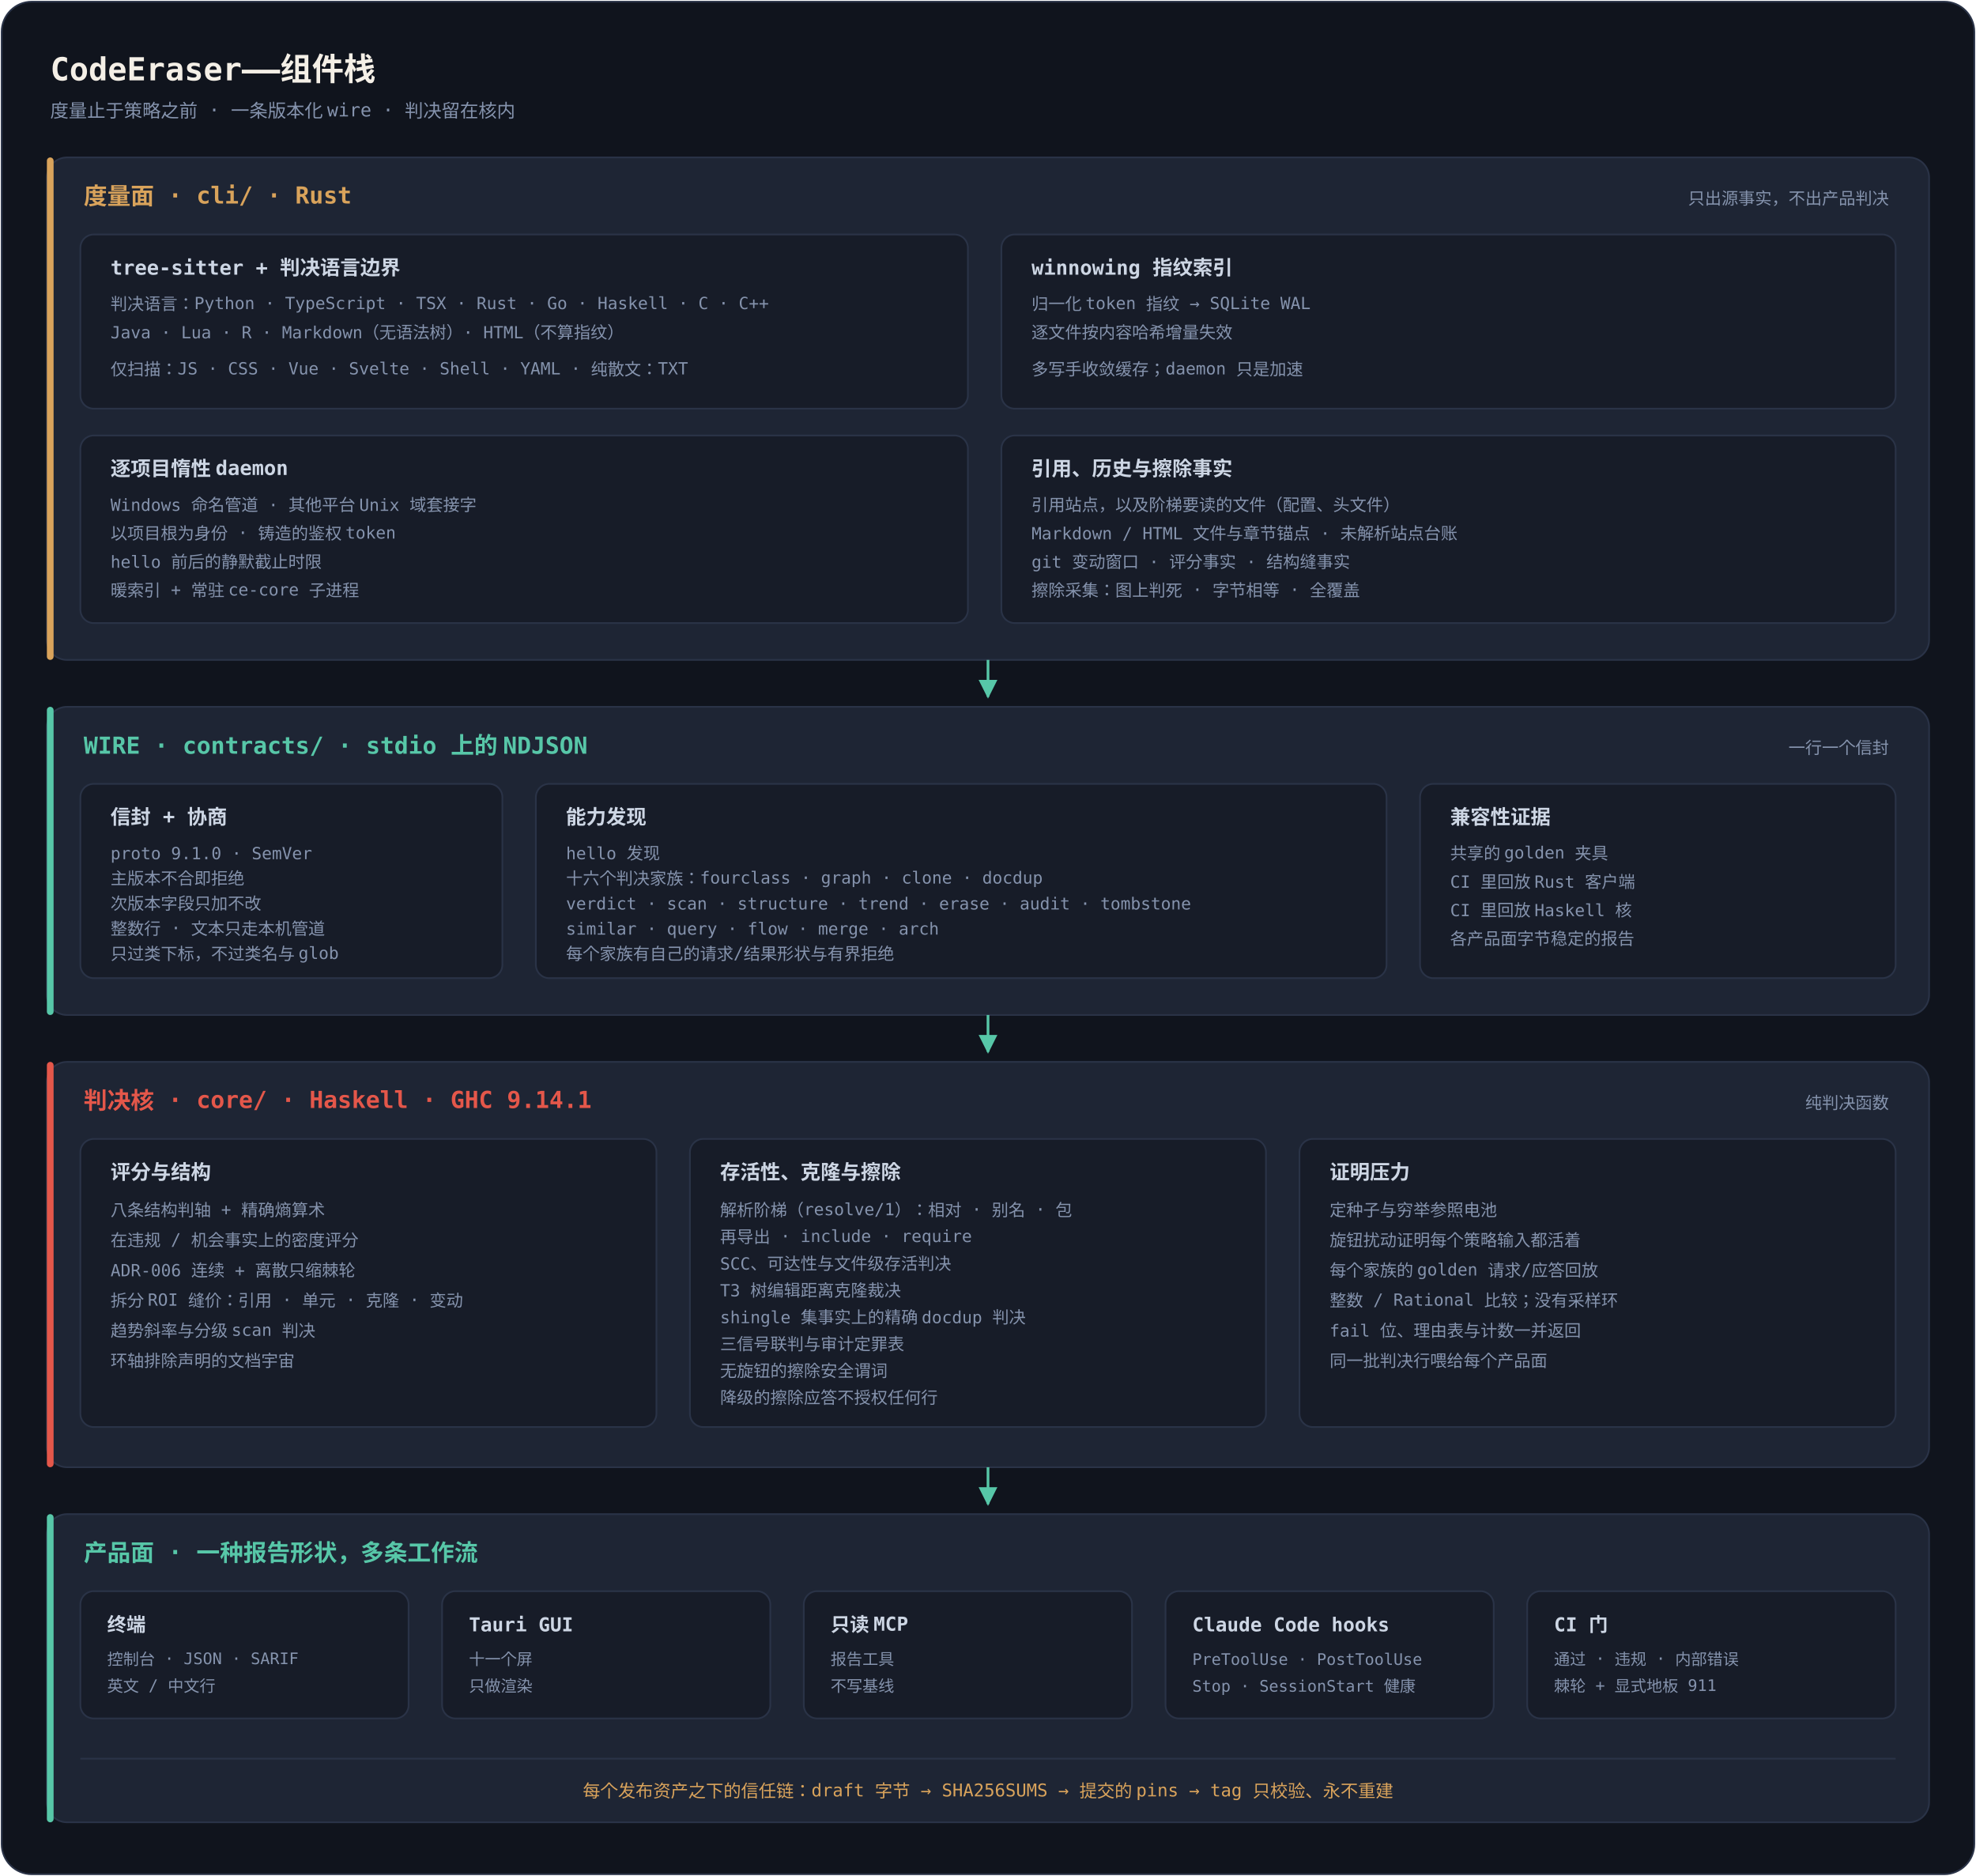
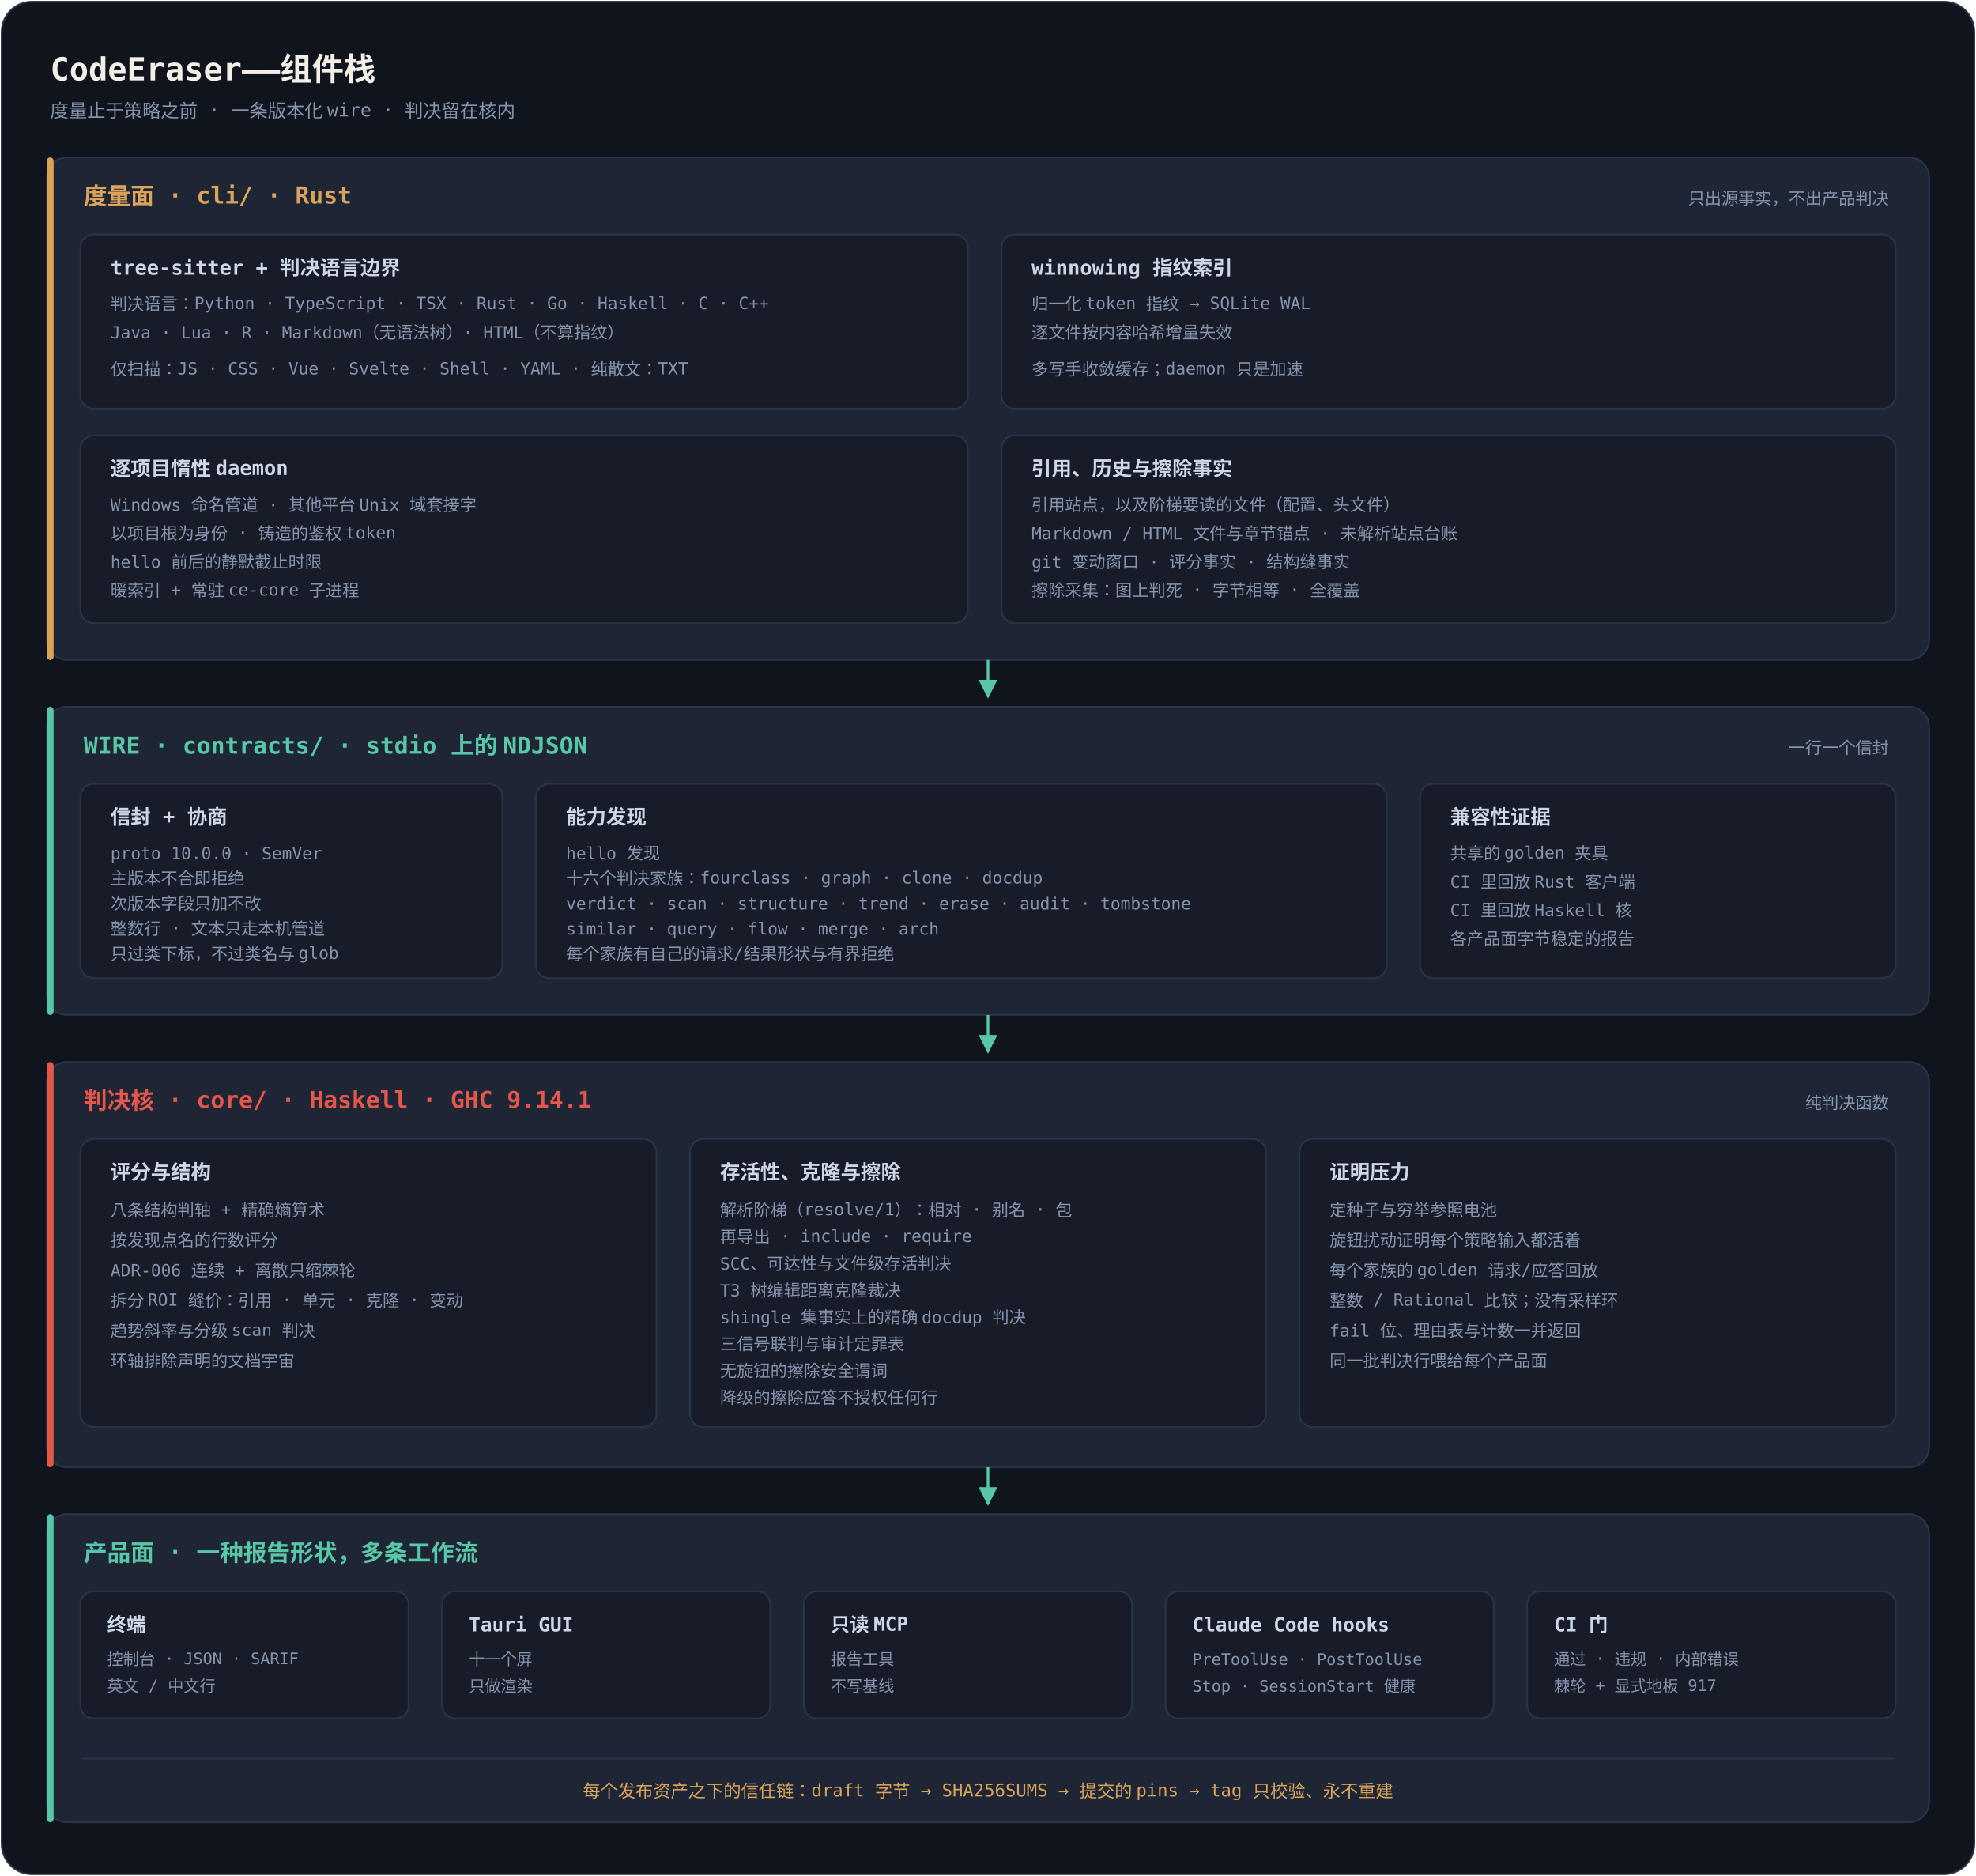
<svg xmlns="http://www.w3.org/2000/svg" viewBox="0 0 1180 1120" role="img" aria-label="CodeEraser 技术栈：Rust 度量、一条 NDJSON wire、Haskell 判决、产品面，以及发布钉扎链">
  <defs>
    <marker id="arrow" viewBox="0 0 10 10" refX="9" refY="5" markerWidth="7" markerHeight="7" orient="auto">
      <path d="M0 0 L10 5 L0 10 z" fill="#57c7a8" />
    </marker>
  </defs>
  <rect x="1" y="1" width="1178" height="1118" rx="18" fill="#10141d" stroke="#2a3347" />
  <g font-family="ui-monospace, 'Cascadia Mono', Consolas, 'SF Mono', 'Noto Sans SC', 'Microsoft YaHei', monospace">
    <text x="30" y="48" font-size="19" font-weight="600" fill="#f4efe6">CodeEraser——组件栈</text>
    <text x="30" y="70" font-size="11" fill="#8593ad">度量止于策略之前 · 一条版本化 wire · 判决留在核内</text>
    <g>
      <rect x="28" y="94" width="1124" height="300" rx="12" fill="#1e2534" stroke="#2a3347" />
      <rect x="28" y="94" width="4" height="300" rx="2" fill="#d9a35b" />
      <text x="50" y="122" font-size="14" font-weight="600" fill="#d9a35b">度量面 · cli/ · Rust</text>
      <text x="1128" y="122" font-size="10" text-anchor="end" fill="#8593ad">只出源事实，不出产品判决</text>
      <g fill="#171c28" stroke="#2a3347">
        <rect x="48" y="140" width="530" height="104" rx="8" />
        <rect x="598" y="140" width="534" height="104" rx="8" />
        <rect x="48" y="260" width="530" height="112" rx="8" />
        <rect x="598" y="260" width="534" height="112" rx="8" />
      </g>
      <g font-size="12" font-weight="600" fill="#cdd6e4">
        <text x="66" y="164">tree-sitter + 判决语言边界</text>
        <text x="616" y="164">winnowing 指纹索引</text>
        <text x="66" y="284">逐项目惰性 daemon</text>
        <text x="616" y="284">引用、历史与擦除事实</text>
      </g>
      <g font-size="10" fill="#8593ad">
        <text x="66" y="185">判决语言：Python · TypeScript · TSX · Rust · Go · Haskell · C · C++</text>
        <text x="66" y="202">Java · Lua · R · Markdown（无语法树）· HTML（不算指纹）</text>
        <text x="66" y="224">仅扫描：JS · CSS · Vue · Svelte · Shell · YAML · 纯散文：TXT</text>
        <text x="616" y="185">归一化 token 指纹 → SQLite WAL</text>
        <text x="616" y="202">逐文件按内容哈希增量失效</text>
        <text x="616" y="224">多写手收敛缓存；daemon 只是加速</text>
        <text x="66" y="305">Windows 命名管道 · 其他平台 Unix 域套接字</text>
        <text x="66" y="322">以项目根为身份 · 铸造的鉴权 token</text>
        <text x="66" y="339">hello 前后的静默截止时限</text>
        <text x="66" y="356">暖索引 + 常驻 ce-core 子进程</text>
        <text x="616" y="305">引用站点，以及阶梯要读的文件（配置、头文件）</text>
        <text x="616" y="322">Markdown / HTML 文件与章节锚点 · 未解析站点台账</text>
        <text x="616" y="339">git 变动窗口 · 评分事实 · 结构缝事实</text>
        <text x="616" y="356">擦除采集：图上判死 · 字节相等 · 全覆盖</text>
      </g>
    </g>
    <path d="M590 394 V416" stroke="#57c7a8" stroke-width="1.6" marker-end="url(#arrow)" />
    <g>
      <rect x="28" y="422" width="1124" height="184" rx="12" fill="#1e2534" stroke="#2a3347" />
      <rect x="28" y="422" width="4" height="184" rx="2" fill="#57c7a8" />
      <text x="50" y="450" font-size="14" font-weight="600" fill="#57c7a8">WIRE · contracts/ · stdio 上的 NDJSON</text>
      <text x="1128" y="450" font-size="10" text-anchor="end" fill="#8593ad">一行一个信封</text>
      <g fill="#171c28" stroke="#2a3347">
        <rect x="48" y="468" width="252" height="116" rx="8" />
        <rect x="320" y="468" width="508" height="116" rx="8" />
        <rect x="848" y="468" width="284" height="116" rx="8" />
      </g>
      <g font-size="12" font-weight="600" fill="#cdd6e4">
        <text x="66" y="492">信封 + 协商</text>
        <text x="338" y="492">能力发现</text>
        <text x="866" y="492">兼容性证据</text>
      </g>
      <g font-size="10" fill="#8593ad">
-         <text x="66" y="513">proto 9.1.0 · SemVer</text>
+         <text x="66" y="513">proto 10.0.0 · SemVer</text>
        <text x="66" y="528">主版本不合即拒绝</text>
        <text x="66" y="543">次版本字段只加不改</text>
        <text x="66" y="558">整数行 · 文本只走本机管道</text>
        <text x="66" y="573">只过类下标，不过类名与 glob</text>
        <text x="338" y="513">hello 发现</text>
        <text x="338" y="528">十六个判决家族：fourclass · graph · clone · docdup</text>
        <text x="338" y="543">verdict · scan · structure · trend · erase · audit · tombstone</text>
        <text x="338" y="558">similar · query · flow · merge · arch</text>
        <text x="338" y="573">每个家族有自己的请求/结果形状与有界拒绝</text>
        <text x="866" y="513">共享的 golden 夹具</text>
        <text x="866" y="530">CI 里回放 Rust 客户端</text>
        <text x="866" y="547">CI 里回放 Haskell 核</text>
        <text x="866" y="564">各产品面字节稳定的报告</text>
      </g>
    </g>
    <path d="M590 606 V628" stroke="#57c7a8" stroke-width="1.6" marker-end="url(#arrow)" />
    <g>
      <rect x="28" y="634" width="1124" height="242" rx="12" fill="#1e2534" stroke="#2a3347" />
      <rect x="28" y="634" width="4" height="242" rx="2" fill="#e4574a" />
      <text x="50" y="662" font-size="14" font-weight="600" fill="#e4574a">判决核 · core/ · Haskell · GHC 9.14.1</text>
      <text x="1128" y="662" font-size="10" text-anchor="end" fill="#8593ad">纯判决函数</text>
      <g fill="#171c28" stroke="#2a3347">
        <rect x="48" y="680" width="344" height="172" rx="8" />
        <rect x="412" y="680" width="344" height="172" rx="8" />
        <rect x="776" y="680" width="356" height="172" rx="8" />
      </g>
      <g font-size="12" font-weight="600" fill="#cdd6e4">
        <text x="66" y="704">评分与结构</text>
        <text x="430" y="704">存活性、克隆与擦除</text>
        <text x="794" y="704">证明压力</text>
      </g>
      <g font-size="10" fill="#8593ad">
        <text x="66" y="726">八条结构判轴 + 精确熵算术</text>
-         <text x="66" y="744">在违规 / 机会事实上的密度评分</text>
+         <text x="66" y="744">按发现点名的行数评分</text>
        <text x="66" y="762">ADR-006 连续 + 离散只缩棘轮</text>
        <text x="66" y="780">拆分 ROI 缝价：引用 · 单元 · 克隆 · 变动</text>
        <text x="66" y="798">趋势斜率与分级 scan 判决</text>
        <text x="66" y="816">环轴排除声明的文档宇宙</text>
        <text x="430" y="726">解析阶梯（resolve/1）：相对 · 别名 · 包</text>
        <text x="430" y="742">再导出 · include · require</text>
        <text x="430" y="758">SCC、可达性与文件级存活判决</text>
        <text x="430" y="774">T3 树编辑距离克隆裁决</text>
        <text x="430" y="790">shingle 集事实上的精确 docdup 判决</text>
        <text x="430" y="806">三信号联判与审计定罪表</text>
        <text x="430" y="822">无旋钮的擦除安全谓词</text>
        <text x="430" y="838">降级的擦除应答不授权任何行</text>
        <text x="794" y="726">定种子与穷举参照电池</text>
        <text x="794" y="744">旋钮扰动证明每个策略输入都活着</text>
        <text x="794" y="762">每个家族的 golden 请求/应答回放</text>
        <text x="794" y="780">整数 / Rational 比较；没有采样环</text>
        <text x="794" y="798">fail 位、理由表与计数一并返回</text>
        <text x="794" y="816">同一批判决行喂给每个产品面</text>
      </g>
    </g>
    <path d="M590 876 V898" stroke="#57c7a8" stroke-width="1.6" marker-end="url(#arrow)" />
    <g>
      <rect x="28" y="904" width="1124" height="184" rx="12" fill="#1e2534" stroke="#2a3347" />
      <rect x="28" y="904" width="4" height="184" rx="2" fill="#57c7a8" />
      <text x="50" y="932" font-size="14" font-weight="600" fill="#57c7a8">产品面 · 一种报告形状，多条工作流</text>
      <g fill="#171c28" stroke="#2a3347">
        <rect x="48" y="950" width="196" height="76" rx="8" />
        <rect x="264" y="950" width="196" height="76" rx="8" />
        <rect x="480" y="950" width="196" height="76" rx="8" />
        <rect x="696" y="950" width="196" height="76" rx="8" />
        <rect x="912" y="950" width="220" height="76" rx="8" />
      </g>
      <g font-size="11.5" font-weight="600" fill="#cdd6e4">
        <text x="64" y="974">终端</text>
        <text x="280" y="974">Tauri GUI</text>
        <text x="496" y="974">只读 MCP</text>
        <text x="712" y="974">Claude Code hooks</text>
        <text x="928" y="974">CI 门</text>
      </g>
      <g font-size="9.5" fill="#8593ad">
        <text x="64" y="994">控制台 · JSON · SARIF</text>
        <text x="64" y="1010">英文 / 中文行</text>
        <text x="280" y="994">十一个屏</text>
        <text x="280" y="1010">只做渲染</text>
        <text x="496" y="994">报告工具</text>
        <text x="496" y="1010">不写基线</text>
        <text x="712" y="994">PreToolUse · PostToolUse</text>
        <text x="712" y="1010">Stop · SessionStart 健康</text>
        <text x="928" y="994">通过 · 违规 · 内部错误</text>
-         <text x="928" y="1010">棘轮 + 显式地板 911</text>
+         <text x="928" y="1010">棘轮 + 显式地板 917</text>
      </g>
      <line x1="48" y1="1050" x2="1132" y2="1050" stroke="#2a3347" />
      <text x="590" y="1073" text-anchor="middle" font-size="10.5" fill="#d9a35b">每个发布资产之下的信任链：draft 字节 → SHA256SUMS → 提交的 pins → tag 只校验、永不重建</text>
    </g>
  </g>
</svg>
